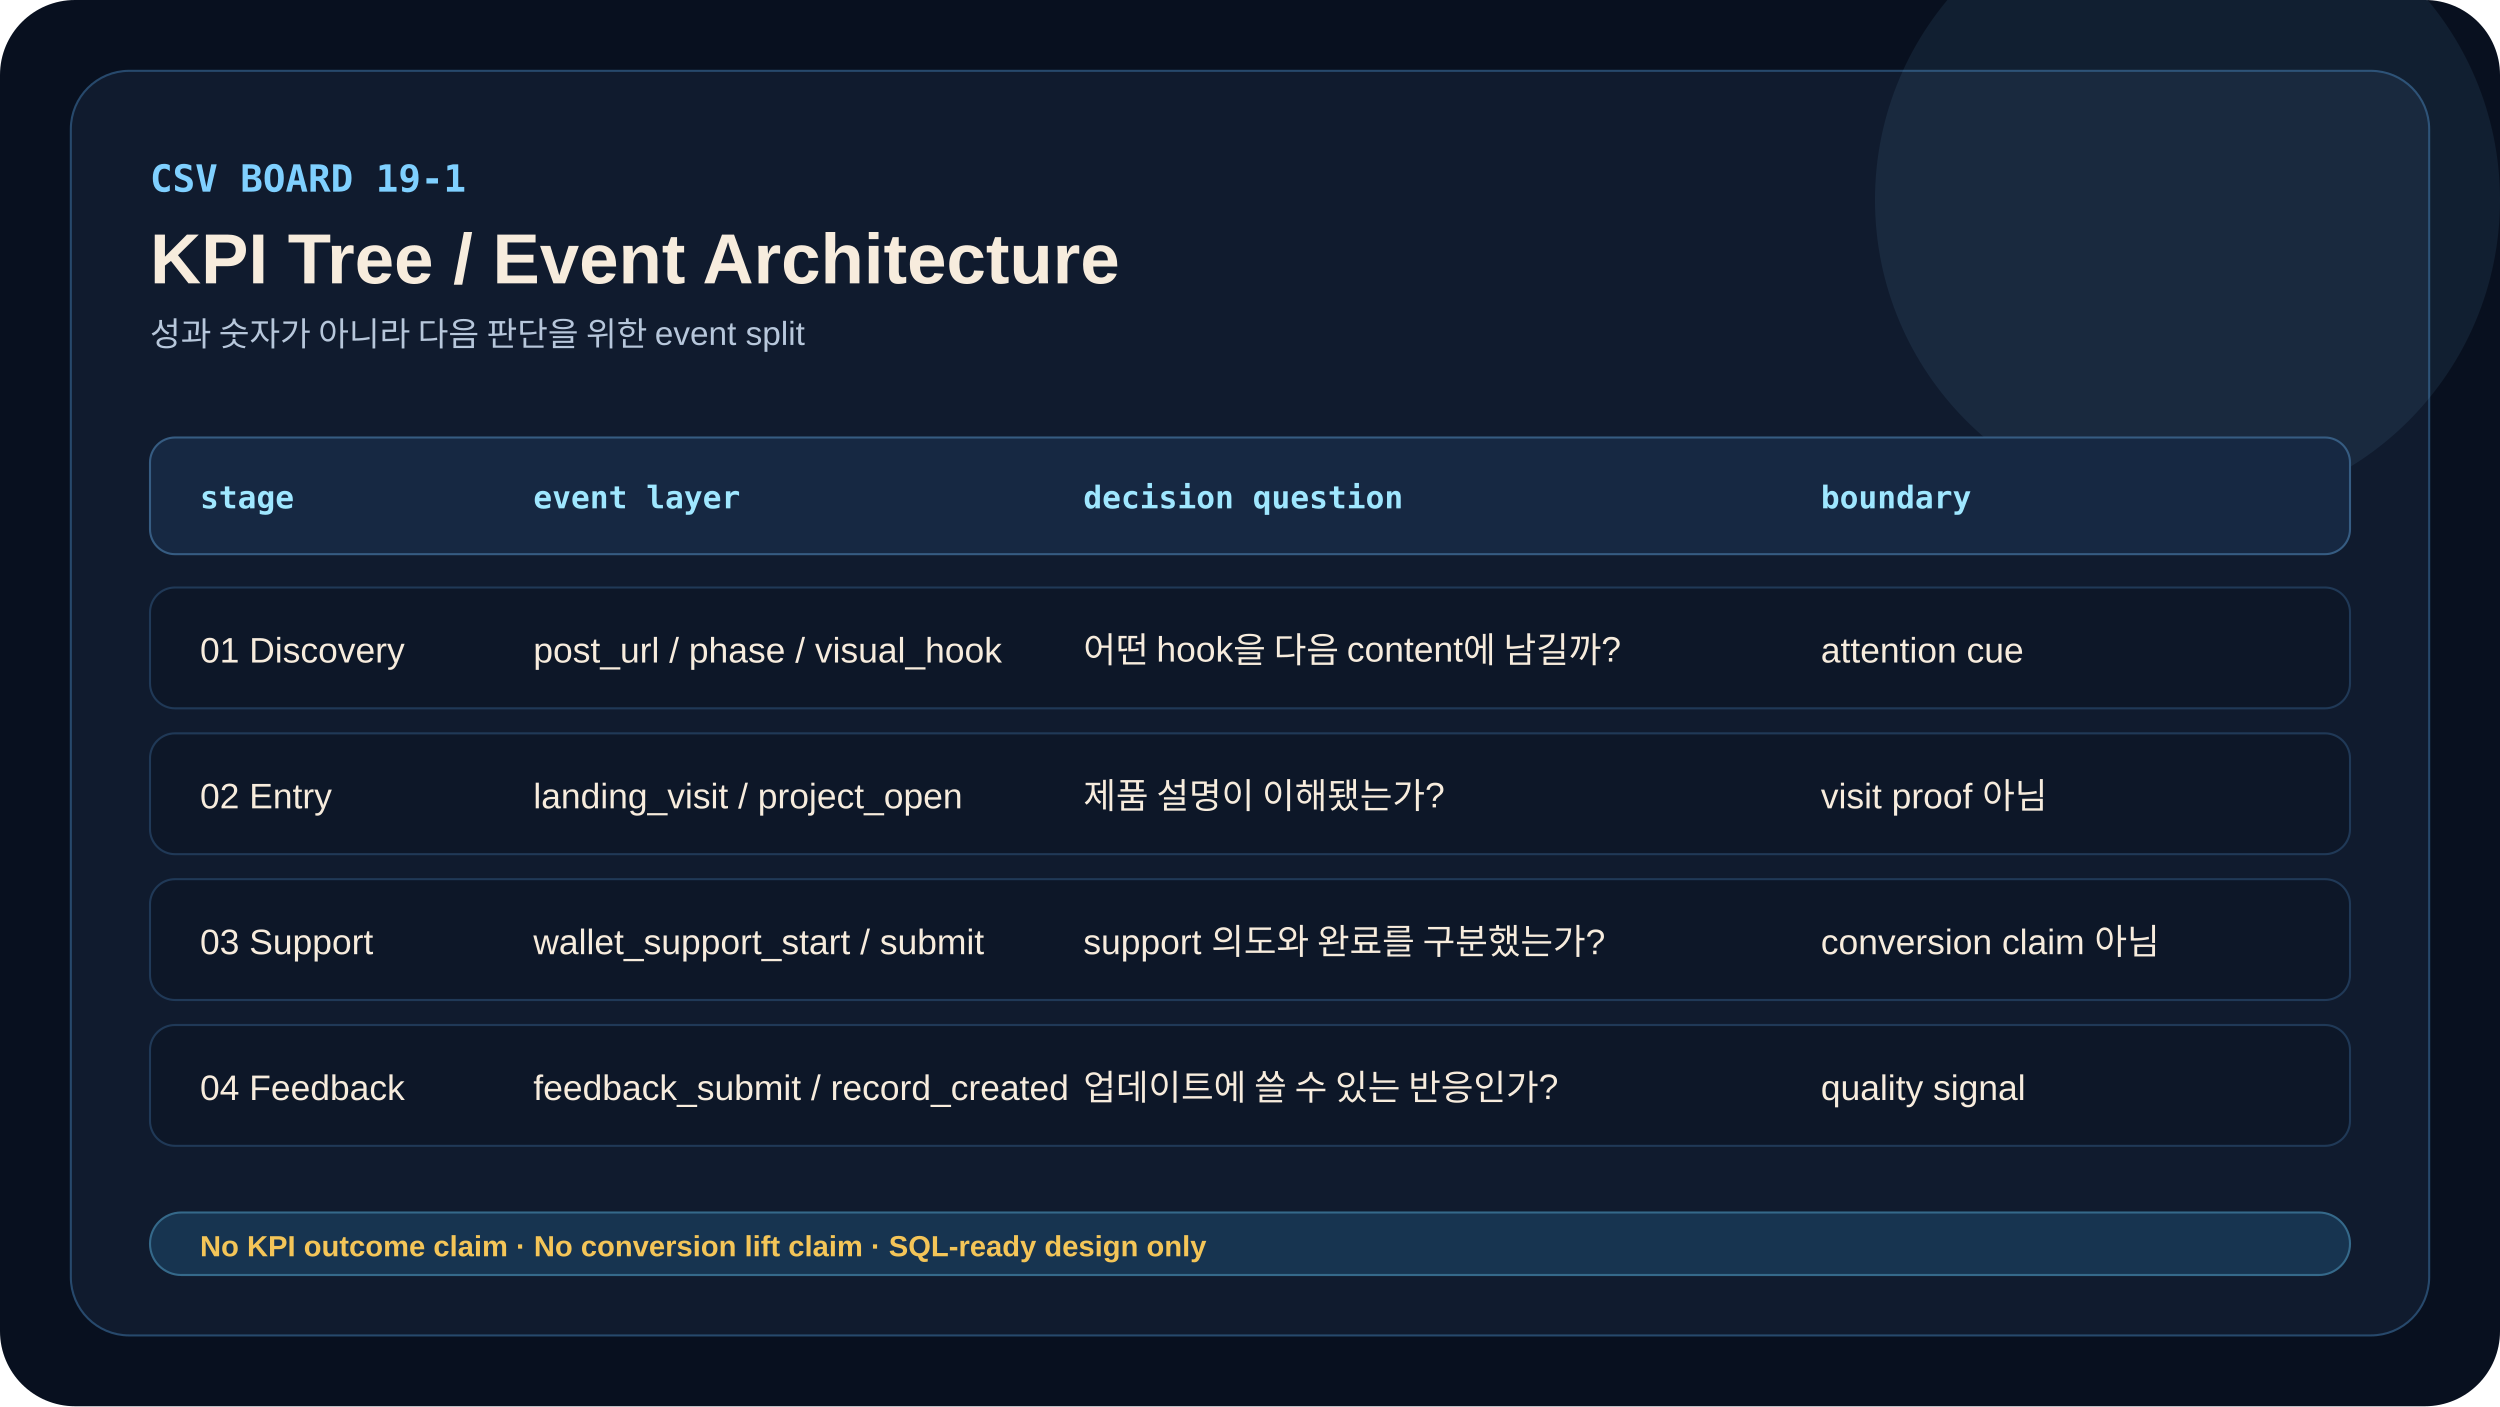
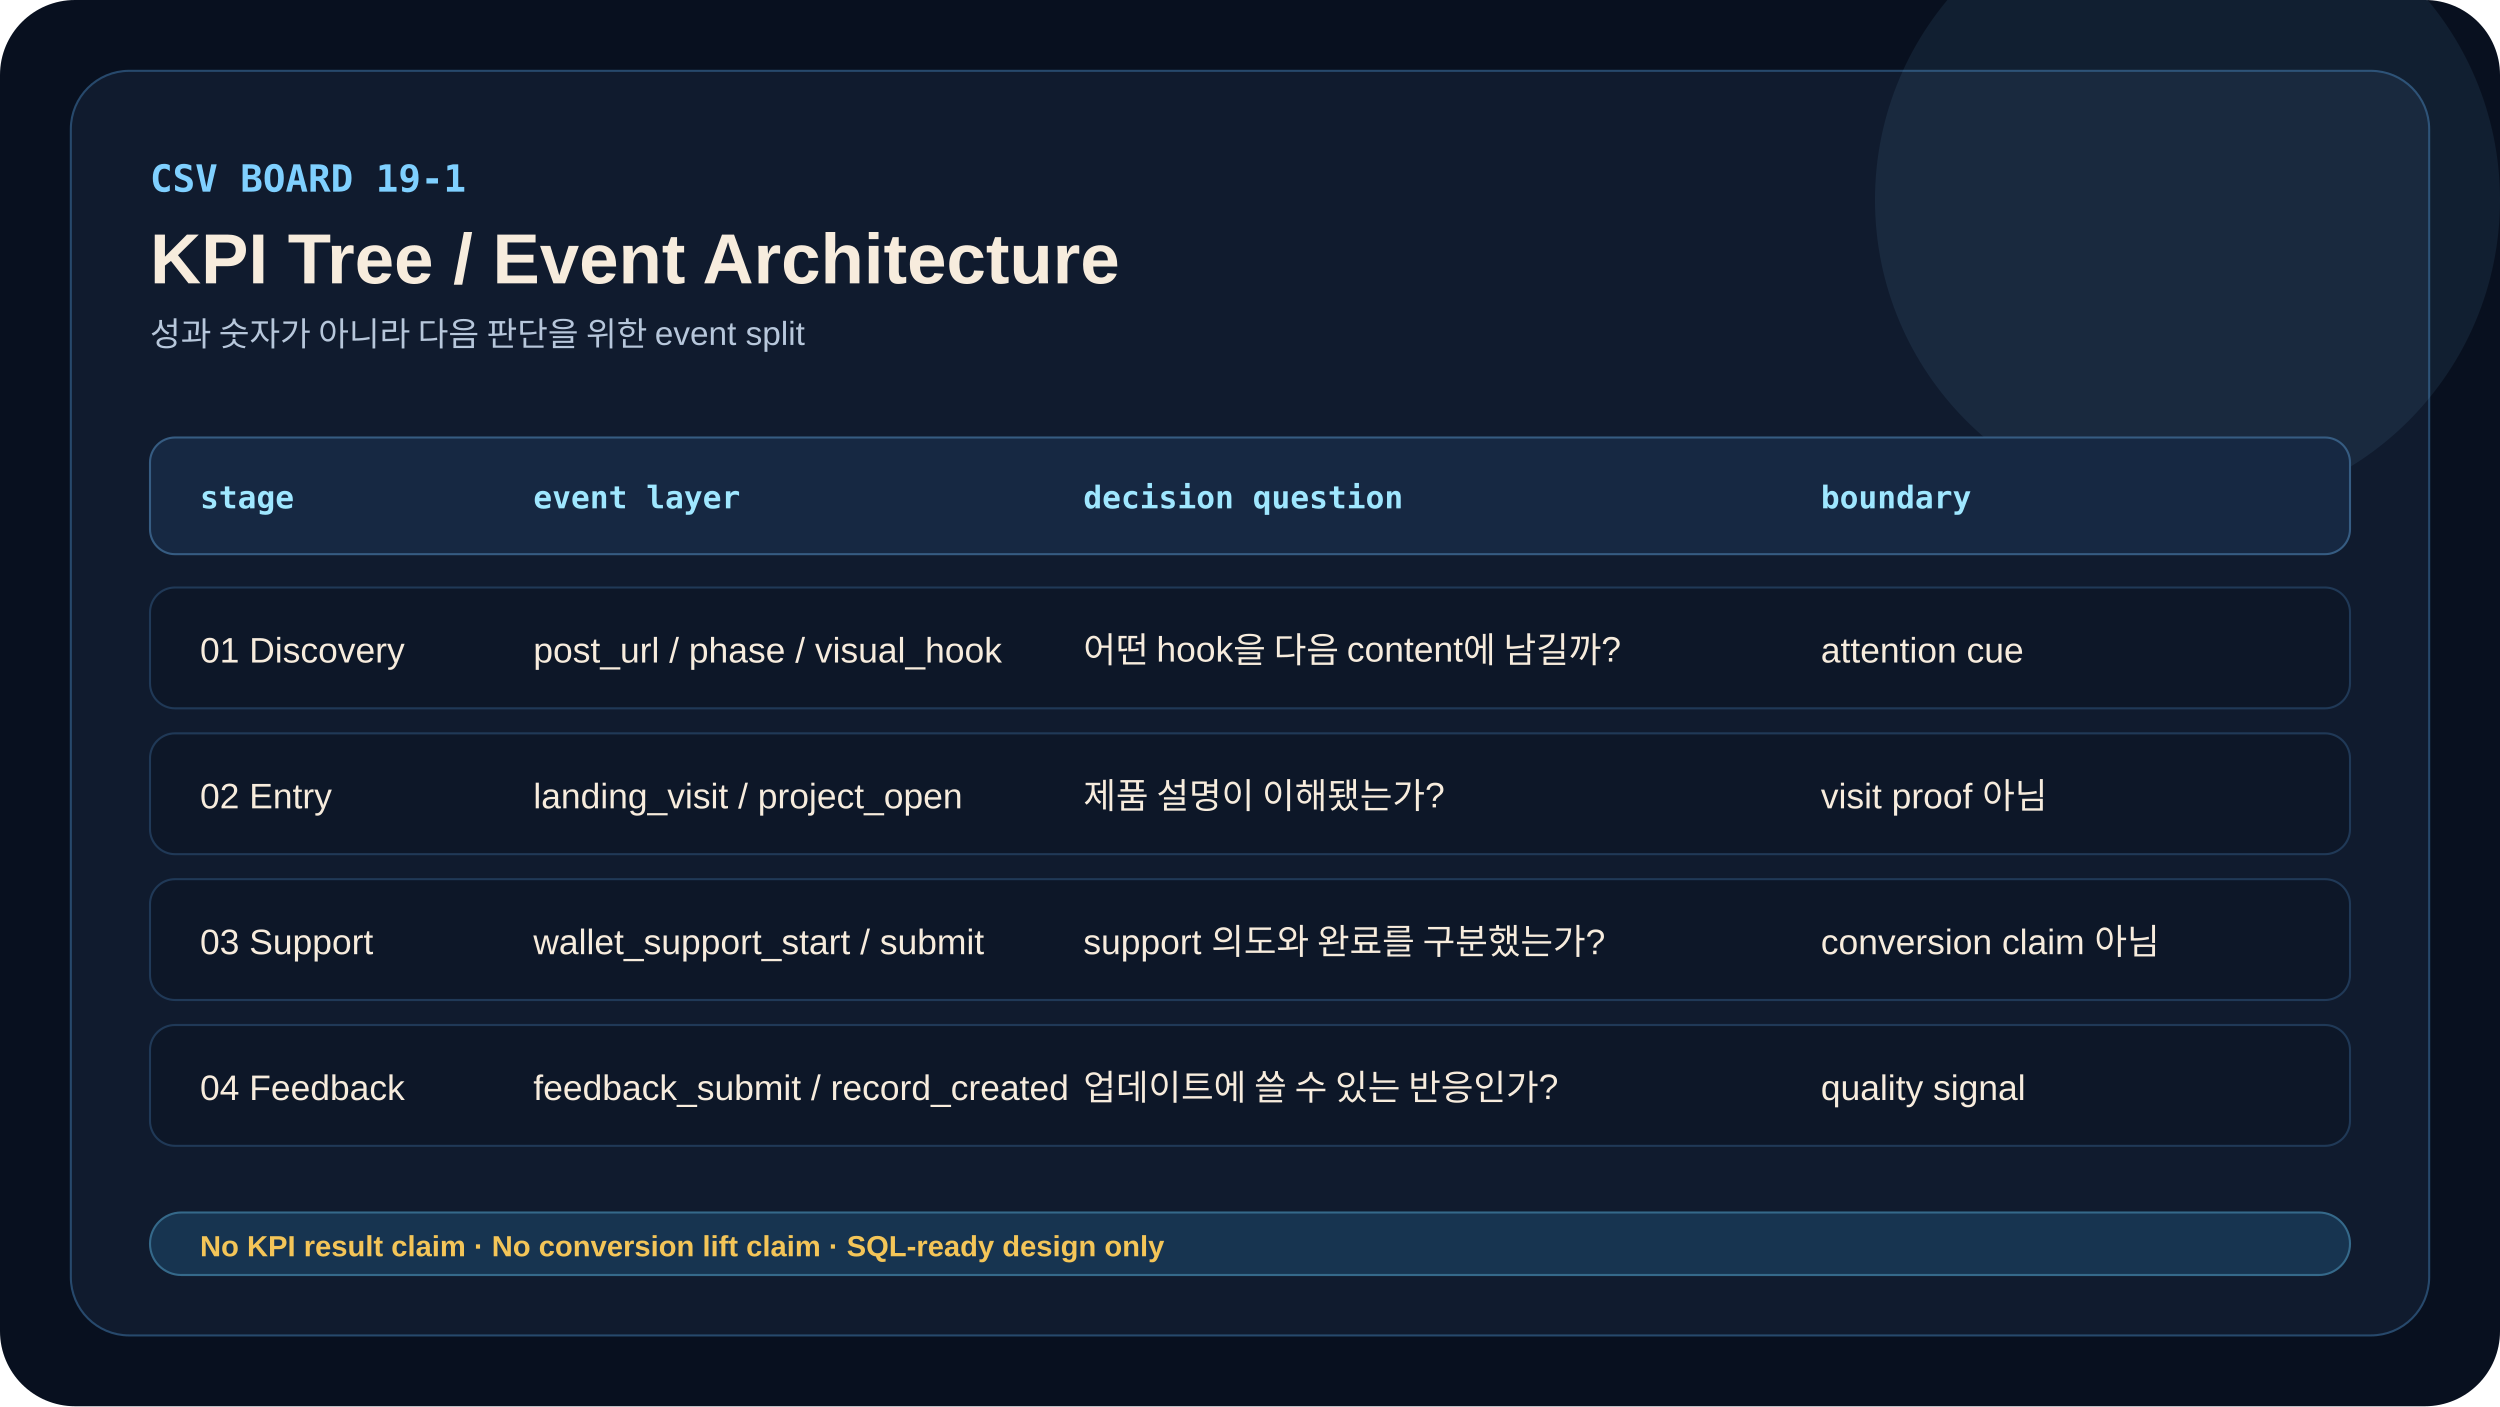
<svg xmlns="http://www.w3.org/2000/svg" width="1200" height="675" viewBox="0 0 1200 675" fill="none">
  <rect width="1200" height="675" rx="36" fill="#08101f" />
  <rect x="34" y="34" width="1132" height="607" rx="28" fill="#101b2e" stroke="#27496c" />
  <circle cx="1050" cy="96" r="150" fill="#7FD0FF" opacity=".08" />
  <text x="72" y="92" fill="#7FD0FF" font-family="Menlo, monospace" font-size="18" font-weight="800">CSV BOARD 19-1</text>
  <text x="72" y="136" fill="#F7ECDD" font-family="Arial, sans-serif" font-size="34" font-weight="800">KPI Tree / Event Architecture</text>
  <text x="72" y="166" fill="#B7C7DB" font-family="Arial, sans-serif" font-size="16">성과 숫자가 아니라 다음 판단을 위한 event split</text>
  <rect x="72" y="210" width="1056" height="56" rx="12" fill="#162842" stroke="#365C82" />
  <text x="96" y="244" fill="#9FE7FF" font-family="Menlo, monospace" font-size="15" font-weight="800">stage</text>
  <text x="256" y="244" fill="#9FE7FF" font-family="Menlo, monospace" font-size="15" font-weight="800">event layer</text>
  <text x="520" y="244" fill="#9FE7FF" font-family="Menlo, monospace" font-size="15" font-weight="800">decision question</text>
  <text x="874" y="244" fill="#9FE7FF" font-family="Menlo, monospace" font-size="15" font-weight="800">boundary</text>
  <g font-family="Arial, sans-serif" font-size="17" fill="#F7ECDD">
    <rect x="72" y="282" width="1056" height="58" rx="12" fill="#0D1728" stroke="#203957" />
    <text x="96" y="318">01 Discovery</text>
    <text x="256" y="318">post_url / phase / visual_hook</text>
    <text x="520" y="318">어떤 hook을 다음 content에 남길까?</text>
    <text x="874" y="318">attention cue</text>
    <rect x="72" y="352" width="1056" height="58" rx="12" fill="#0D1728" stroke="#203957" />
    <text x="96" y="388">02 Entry</text>
    <text x="256" y="388">landing_visit / project_open</text>
    <text x="520" y="388">제품 설명이 이해됐는가?</text>
    <text x="874" y="388">visit proof 아님</text>
    <rect x="72" y="422" width="1056" height="58" rx="12" fill="#0D1728" stroke="#203957" />
    <text x="96" y="458">03 Support</text>
    <text x="256" y="458">wallet_support_start / submit</text>
    <text x="520" y="458">support 의도와 완료를 구분했는가?</text>
    <text x="874" y="458">conversion claim 아님</text>
    <rect x="72" y="492" width="1056" height="58" rx="12" fill="#0D1728" stroke="#203957" />
    <text x="96" y="528">04 Feedback</text>
    <text x="256" y="528">feedback_submit / record_created</text>
    <text x="520" y="528">업데이트에 쓸 수 있는 반응인가?</text>
    <text x="874" y="528">quality signal</text>
  </g>
  <rect x="72" y="582" width="1056" height="30" rx="15" fill="#173450" stroke="#35698A" />
-   <text x="96" y="603" fill="#F4C558" font-family="Arial, sans-serif" font-size="14" font-weight="700">No KPI outcome claim · No conversion lift claim · SQL-ready design only</text>
+   <text x="96" y="603" fill="#F4C558" font-family="Arial, sans-serif" font-size="14" font-weight="700">No KPI result claim · No conversion lift claim · SQL-ready design only</text>
</svg>
